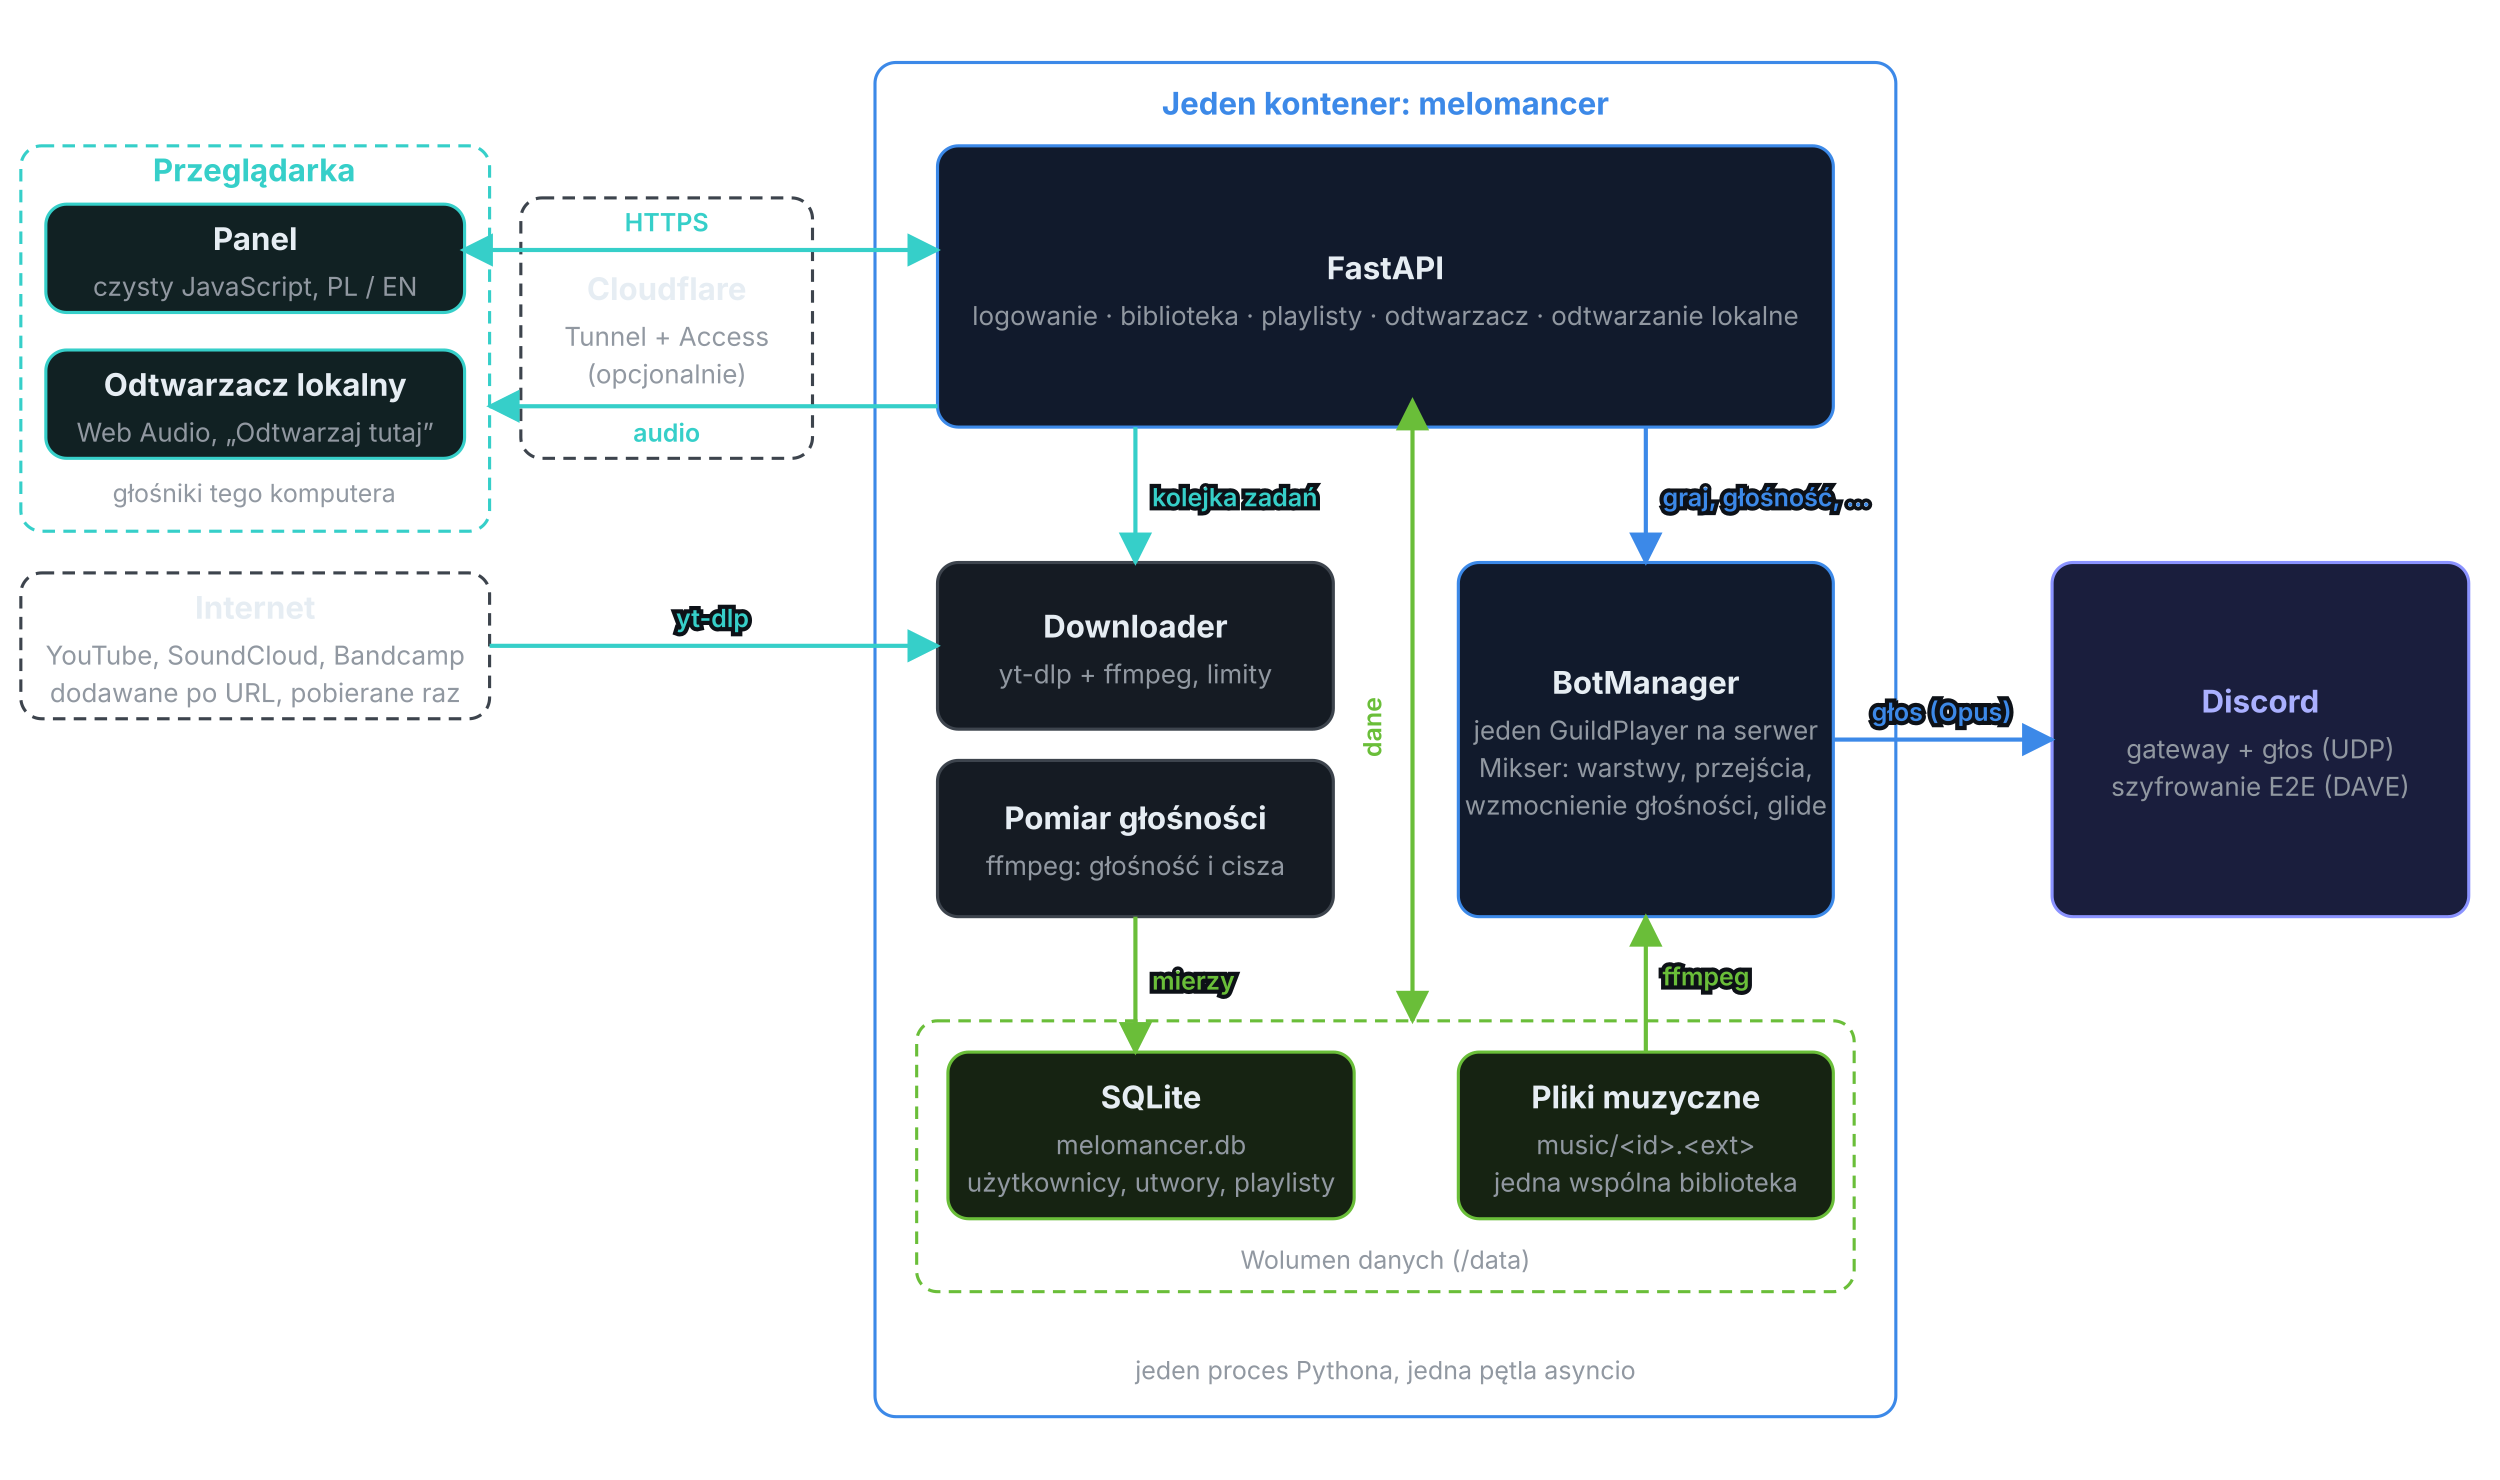
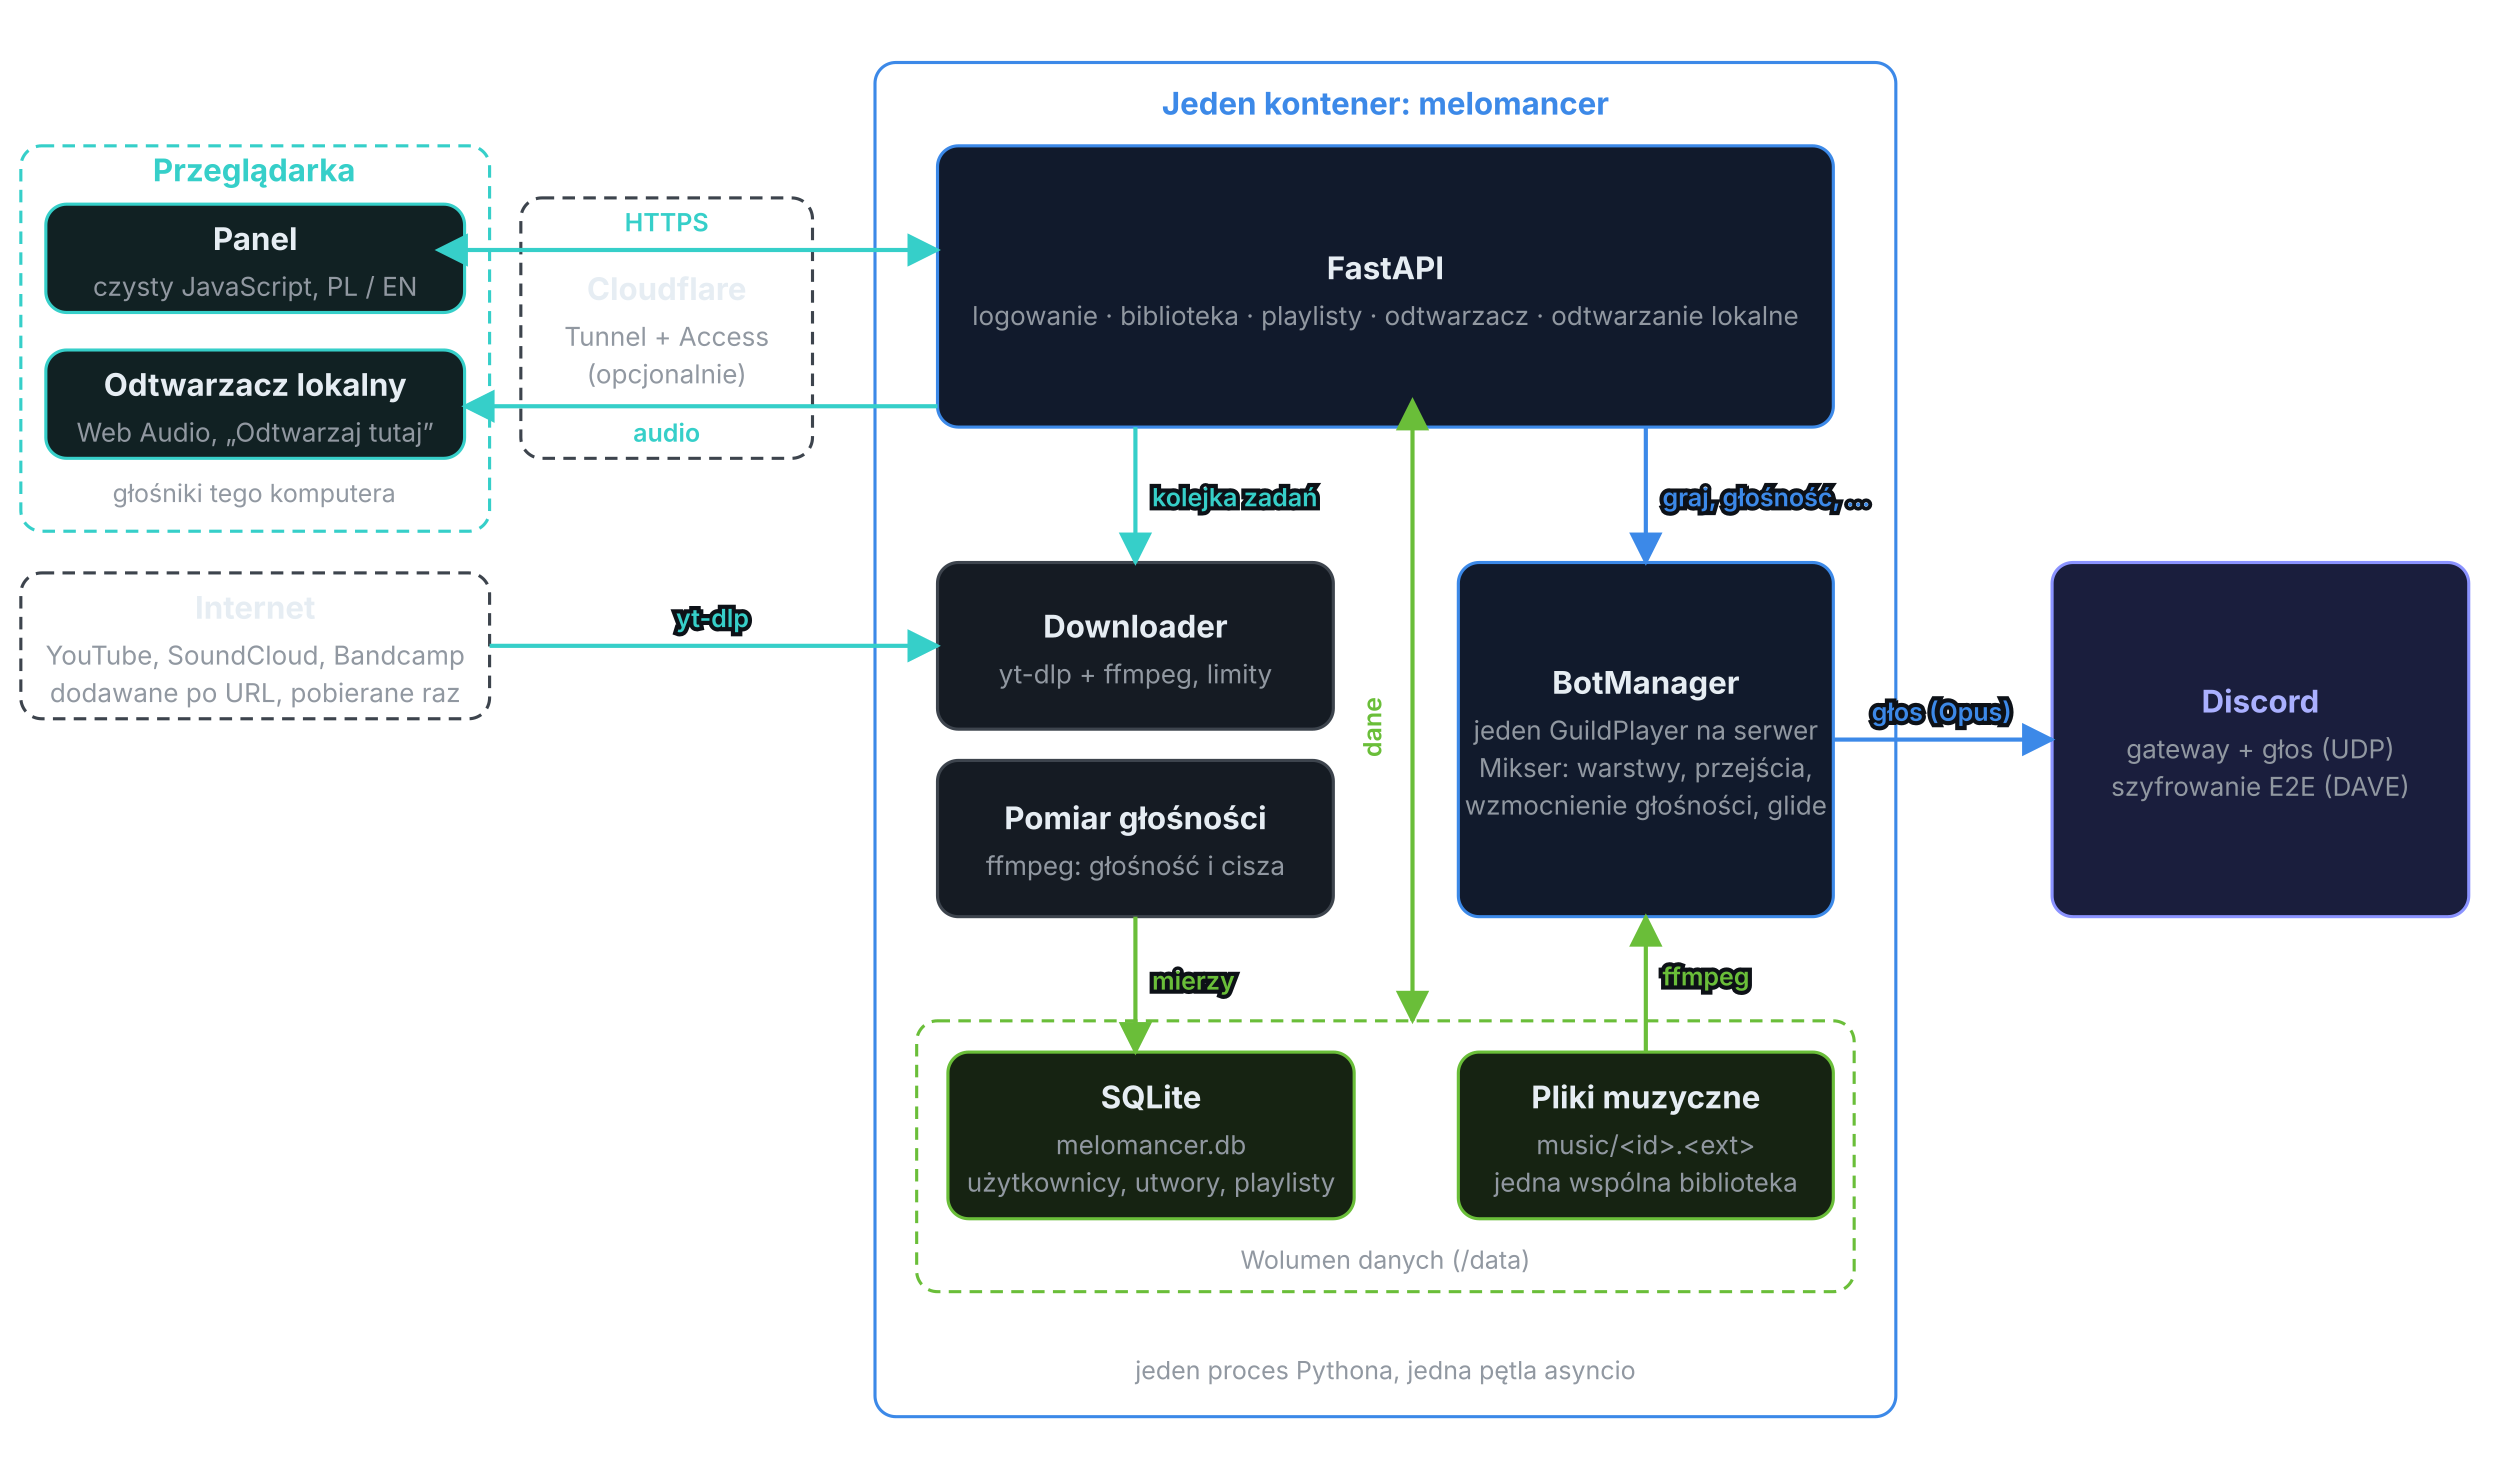
<svg xmlns="http://www.w3.org/2000/svg" viewBox="0 0 1200 710" width="1200" height="710" font-family="Inter, 'Segoe UI', 'DejaVu Sans', Arial, sans-serif">
  <defs>
    <marker id="head" viewBox="0 0 10 10" refX="9" refY="5" markerWidth="8" markerHeight="8" orient="auto">
      <path d="M0 0 L10 5 L0 10 z" fill="context-stroke" />
    </marker>
    <marker id="head-rev" viewBox="0 0 10 10" refX="1" refY="5" markerWidth="8" markerHeight="8" orient="auto-start-reverse">
      <path d="M0 0 L10 5 L0 10 z" fill="context-stroke" />
    </marker>
  </defs>
  <rect x="10" y="70" width="225" height="185" rx="10" fill="none" stroke="#36cfc9" stroke-width="1.5" stroke-dasharray="6 4" />
  <text x="122" y="87" text-anchor="middle" font-size="15" font-weight="700" fill="#36cfc9">Przeglądarka</text>
  <rect x="22" y="98" width="201" height="52" rx="10" fill="#112123" stroke="#36cfc9" stroke-width="1.5" />
  <text x="122.5" y="120" text-anchor="middle" font-size="15" font-weight="700" fill="#e6edf3">Panel</text>
  <text x="122.5" y="142" text-anchor="middle" font-size="12.5" fill="#9198a1">czysty JavaScript, PL / EN</text>
  <rect x="22" y="168" width="201" height="52" rx="10" fill="#112123" stroke="#36cfc9" stroke-width="1.5" />
  <text x="122.5" y="190" text-anchor="middle" font-size="15" font-weight="700" fill="#e6edf3">Odtwarzacz lokalny</text>
  <text x="122.5" y="212" text-anchor="middle" font-size="12.5" fill="#9198a1">Web Audio, „Odtwarzaj tutaj”</text>
  <text x="122" y="241" text-anchor="middle" font-size="12" font-weight="400" fill="#9198a1">głośniki tego komputera</text>
  <rect x="250" y="95" width="140" height="125" rx="10" fill="none" stroke="#3d444d" stroke-width="1.5" stroke-dasharray="6 4" />
  <text x="320.0" y="144" text-anchor="middle" font-size="15" font-weight="700" fill="#e6edf3">Cloudflare</text>
  <text x="320.0" y="166" text-anchor="middle" font-size="12.5" fill="#9198a1">Tunnel + Access</text>
  <text x="320.0" y="184" text-anchor="middle" font-size="12.5" fill="#9198a1">(opcjonalnie)</text>
  <rect x="10" y="275" width="225" height="70" rx="10" fill="none" stroke="#3d444d" stroke-width="1.5" stroke-dasharray="6 4" />
  <text x="122.5" y="297" text-anchor="middle" font-size="15" font-weight="700" fill="#e6edf3">Internet</text>
  <text x="122.5" y="319" text-anchor="middle" font-size="12.5" fill="#9198a1">YouTube, SoundCloud, Bandcamp</text>
  <text x="122.5" y="337" text-anchor="middle" font-size="12.5" fill="#9198a1">dodawane po URL, pobierane raz</text>
  <rect x="420" y="30" width="490" height="650" rx="10" fill="none" stroke="#3c89e8" stroke-width="1.5" />
  <text x="665" y="55" text-anchor="middle" font-size="15" font-weight="700" fill="#3c89e8">Jeden kontener: melomancer</text>
  <rect x="450" y="70" width="430" height="135" rx="10" fill="#111a2c" stroke="#3c89e8" stroke-width="1.5" />
  <text x="665.0" y="134" text-anchor="middle" font-size="15" font-weight="700" fill="#e6edf3">FastAPI</text>
  <text x="665.0" y="156" text-anchor="middle" font-size="12.5" fill="#9198a1">logowanie · biblioteka · playlisty · odtwarzacz · odtwarzanie lokalne</text>
  <rect x="450" y="270" width="190" height="80" rx="10" fill="#151b23" stroke="#3d444d" stroke-width="1.5" />
  <text x="545.0" y="306" text-anchor="middle" font-size="15" font-weight="700" fill="#e6edf3">Downloader</text>
  <text x="545.0" y="328" text-anchor="middle" font-size="12.5" fill="#9198a1">yt-dlp + ffmpeg, limity</text>
  <rect x="450" y="365" width="190" height="75" rx="10" fill="#151b23" stroke="#3d444d" stroke-width="1.5" />
  <text x="545.0" y="398" text-anchor="middle" font-size="15" font-weight="700" fill="#e6edf3">Pomiar głośności</text>
  <text x="545.0" y="420" text-anchor="middle" font-size="12.5" fill="#9198a1">ffmpeg: głośność i cisza</text>
  <rect x="700" y="270" width="180" height="170" rx="10" fill="#111a2c" stroke="#3c89e8" stroke-width="1.5" />
  <text x="790.0" y="333" text-anchor="middle" font-size="15" font-weight="700" fill="#e6edf3">BotManager</text>
  <text x="790.0" y="355" text-anchor="middle" font-size="12.5" fill="#9198a1">jeden GuildPlayer na serwer</text>
  <text x="790.0" y="373" text-anchor="middle" font-size="12.5" fill="#9198a1">Mikser: warstwy, przejścia,</text>
  <text x="790.0" y="391" text-anchor="middle" font-size="12.5" fill="#9198a1">wzmocnienie głośności, glide</text>
  <rect x="440" y="490" width="450" height="130" rx="10" fill="none" stroke="#6abe39" stroke-width="1.5" stroke-dasharray="6 4" />
  <text x="665" y="609" text-anchor="middle" font-size="12" font-weight="400" fill="#9198a1">Wolumen danych (/data)</text>
  <rect x="455" y="505" width="195" height="80" rx="10" fill="#162312" stroke="#6abe39" stroke-width="1.5" />
  <text x="552.5" y="532" text-anchor="middle" font-size="15" font-weight="700" fill="#e6edf3">SQLite</text>
  <text x="552.5" y="554" text-anchor="middle" font-size="12.5" fill="#9198a1">melomancer.db</text>
  <text x="552.5" y="572" text-anchor="middle" font-size="12.5" fill="#9198a1">użytkownicy, utwory, playlisty</text>
  <rect x="700" y="505" width="180" height="80" rx="10" fill="#162312" stroke="#6abe39" stroke-width="1.5" />
  <text x="790.0" y="532" text-anchor="middle" font-size="15" font-weight="700" fill="#e6edf3">Pliki muzyczne</text>
  <text x="790.0" y="554" text-anchor="middle" font-size="12.5" fill="#9198a1">music/&lt;id&gt;.&lt;ext&gt;</text>
  <text x="790.0" y="572" text-anchor="middle" font-size="12.5" fill="#9198a1">jedna wspólna biblioteka</text>
  <text x="665" y="662" text-anchor="middle" font-size="12" font-weight="400" fill="#9198a1">jeden proces Pythona, jedna pętla asyncio</text>
  <rect x="985" y="270" width="200" height="170" rx="10" fill="#1a1e3d" stroke="#8b93ff" stroke-width="1.5" />
  <text x="1085.0" y="342" text-anchor="middle" font-size="15" font-weight="700" fill="#aab0ff">Discord</text>
  <text x="1085.0" y="364" text-anchor="middle" font-size="12.5" fill="#9198a1">gateway + głos (UDP)</text>
  <text x="1085.0" y="382" text-anchor="middle" font-size="12.5" fill="#9198a1">szyfrowanie E2E (DAVE)</text>
-   <path d="M235 120 L450 120" fill="none" stroke="#36cfc9" stroke-width="2" marker-end="url(#head)" marker-start="url(#head-rev)" />
+   <path d="M223 120 L450 120" fill="none" stroke="#36cfc9" stroke-width="2" marker-end="url(#head)" marker-start="url(#head-rev)" />
  <text x="320" y="111" text-anchor="middle" font-size="12" font-weight="600" fill="#36cfc9">HTTPS</text>
-   <path d="M450 195 L235 195" fill="none" stroke="#36cfc9" stroke-width="2" marker-end="url(#head)" />
+   <path d="M450 195 L223 195" fill="none" stroke="#36cfc9" stroke-width="2" marker-end="url(#head)" />
  <text x="320" y="212" text-anchor="middle" font-size="12" font-weight="600" fill="#36cfc9">audio</text>
  <path d="M545 205 L545 270" fill="none" stroke="#36cfc9" stroke-width="2" marker-end="url(#head)" />
  <text x="553" y="243" text-anchor="start" font-size="12" fill="#36cfc9" font-weight="600" paint-order="stroke" stroke="#0d1117" stroke-width="4">kolejka zadań</text>
  <path d="M790 205 L790 270" fill="none" stroke="#3c89e8" stroke-width="2" marker-end="url(#head)" />
  <text x="798" y="243" text-anchor="start" font-size="12" fill="#3c89e8" font-weight="600" paint-order="stroke" stroke="#0d1117" stroke-width="4">graj, głośność, ...</text>
  <path d="M678 205 L678 490" fill="none" stroke="#6abe39" stroke-width="2" marker-end="url(#head)" marker-start="url(#head-rev)" />
  <text x="663" y="349" text-anchor="middle" font-size="12" font-weight="600" fill="#6abe39" transform="rotate(-90 663 349)">dane</text>
  <path d="M545 440 L545 505" fill="none" stroke="#6abe39" stroke-width="2" marker-end="url(#head)" />
  <text x="553" y="475" text-anchor="start" font-size="12" fill="#6abe39" font-weight="600" paint-order="stroke" stroke="#0d1117" stroke-width="4">mierzy</text>
  <path d="M790 505 L790 440" fill="none" stroke="#6abe39" stroke-width="2" marker-end="url(#head)" />
  <text x="798" y="473" text-anchor="start" font-size="12" fill="#6abe39" font-weight="600" paint-order="stroke" stroke="#0d1117" stroke-width="4">ffmpeg</text>
  <path d="M880 355 L985 355" fill="none" stroke="#3c89e8" stroke-width="2" marker-end="url(#head)" />
  <text x="932" y="346" text-anchor="middle" font-size="12" fill="#3c89e8" font-weight="600" paint-order="stroke" stroke="#0d1117" stroke-width="4">głos (Opus)</text>
  <path d="M235 310 L450 310" fill="none" stroke="#36cfc9" stroke-width="2" marker-end="url(#head)" />
  <text x="342" y="301" text-anchor="middle" font-size="12" fill="#36cfc9" font-weight="600" paint-order="stroke" stroke="#0d1117" stroke-width="4">yt-dlp</text>
</svg>
